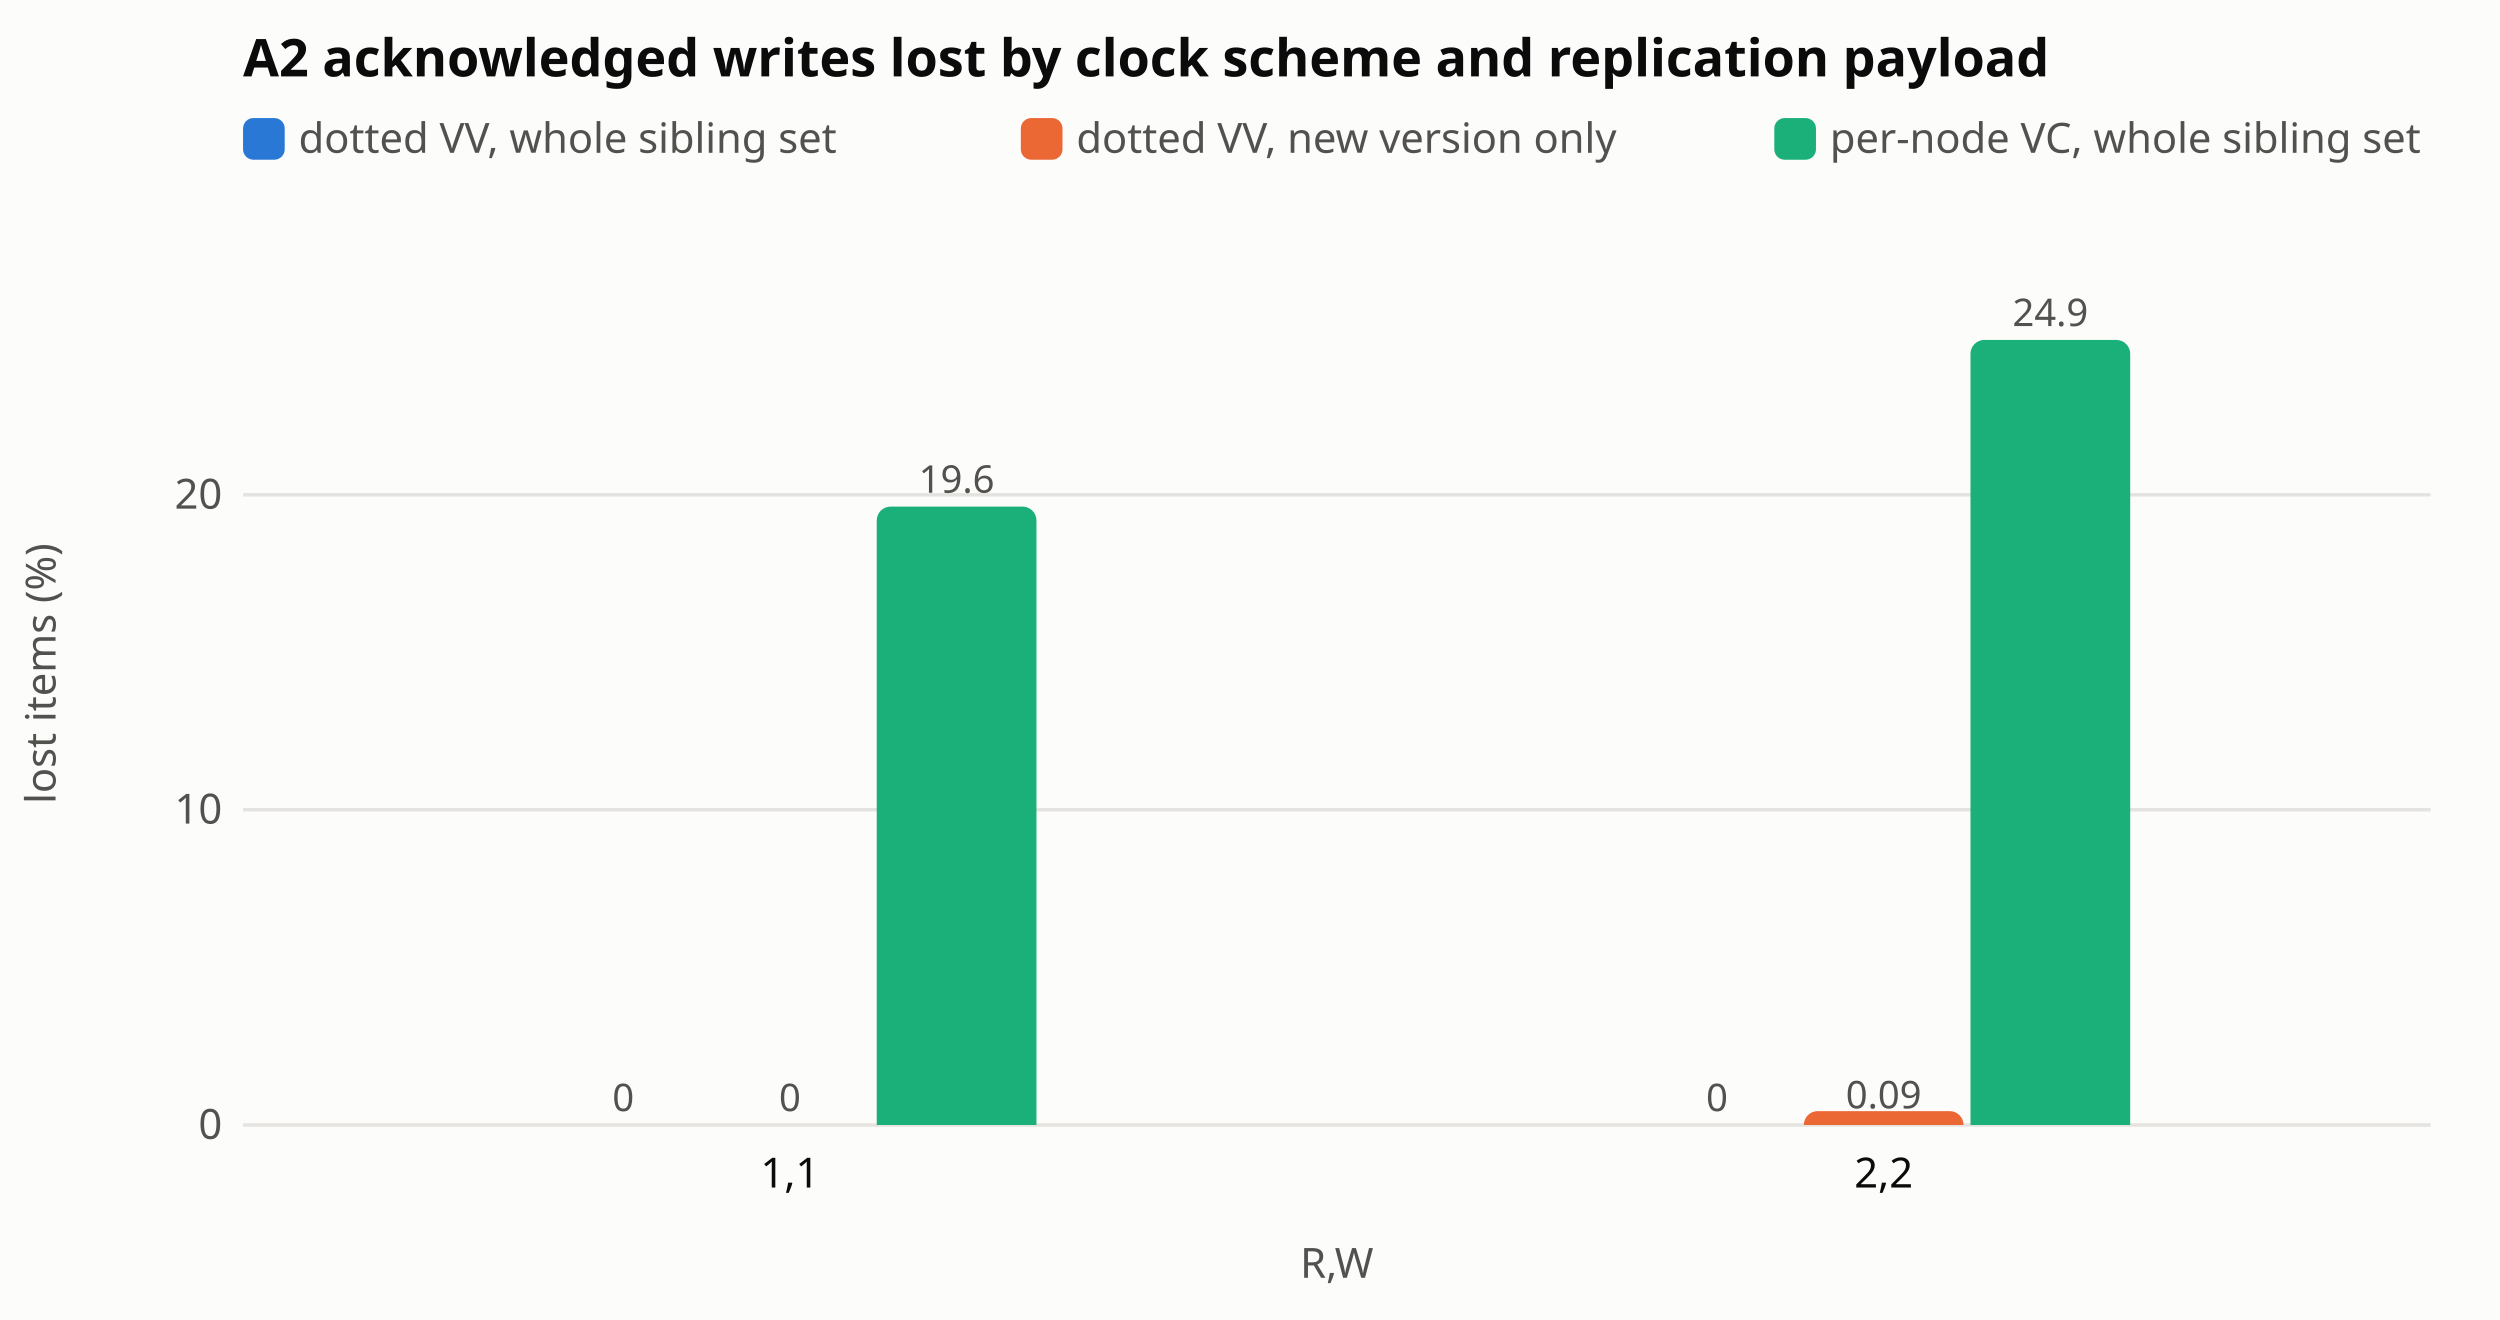
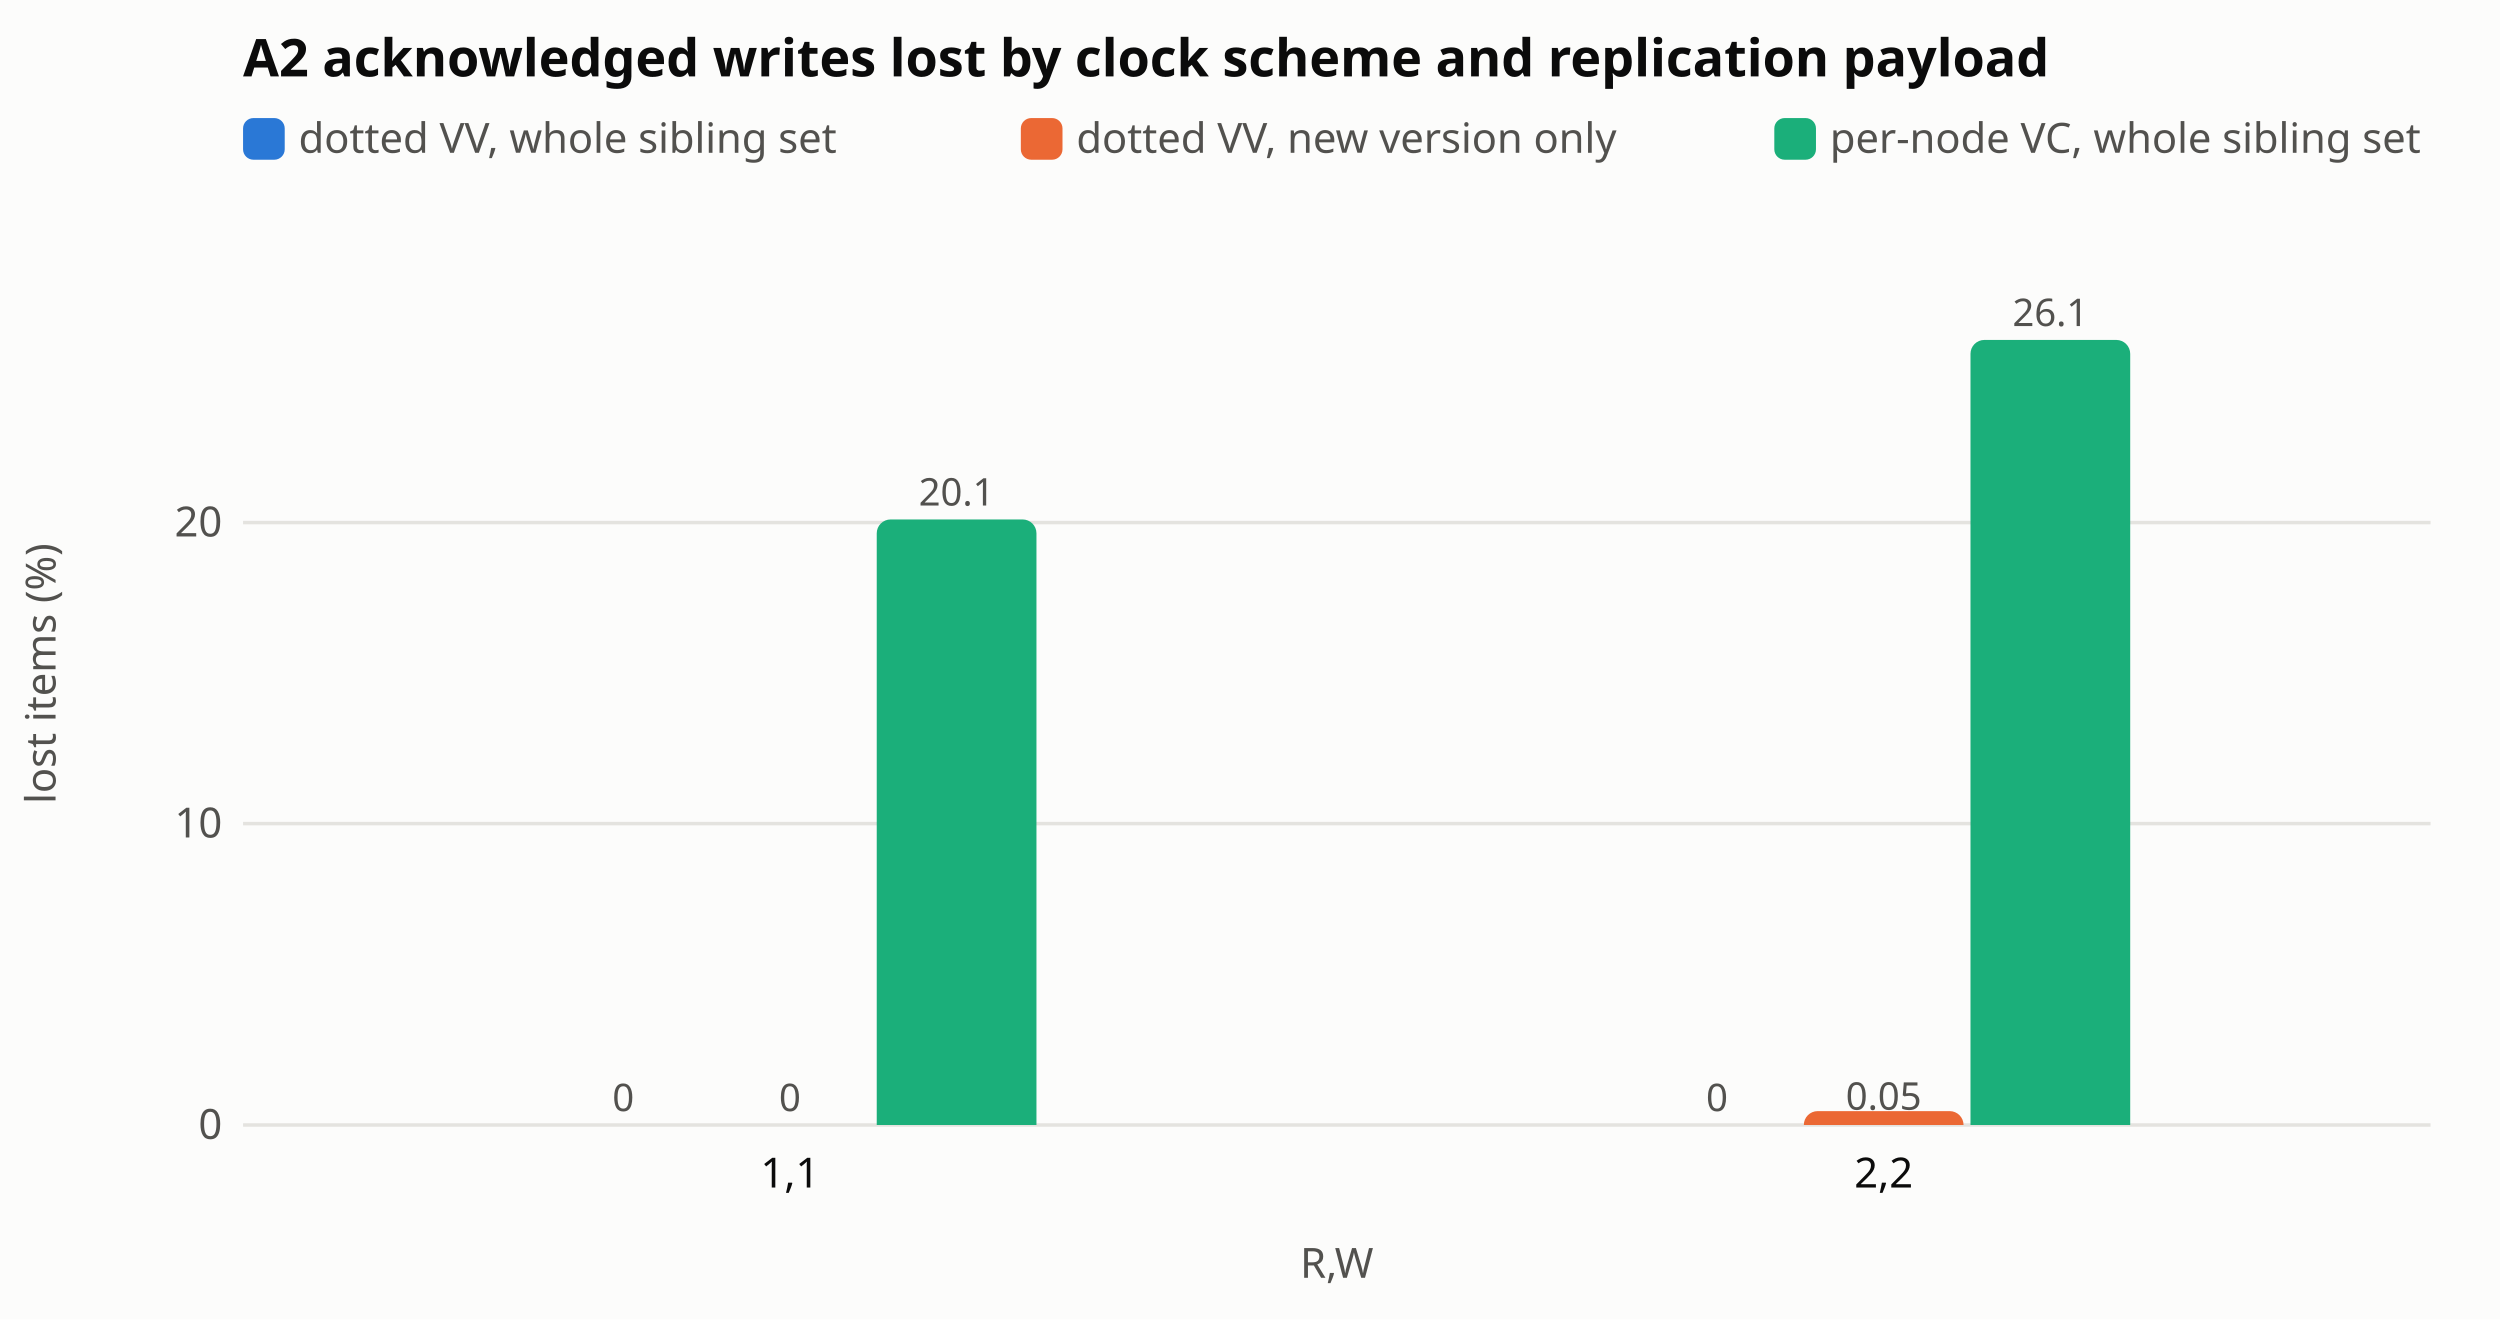
<svg xmlns="http://www.w3.org/2000/svg" width="720" height="380" font-family="system-ui,sans-serif" font-size="12">
  <rect width="100%" height="100%" fill="#fcfcfb" />
  <text x="70" y="22" font-size="15" font-weight="600" fill="#0b0b0b">A2 acknowledged writes lost by clock scheme and replication payload</text>
  <rect x="70" y="34" width="12" height="12" rx="3" fill="#2a78d6" />
  <text x="86" y="44" fill="#52514e">dotted VV, whole sibling set</text>
  <rect x="294" y="34" width="12" height="12" rx="3" fill="#eb6834" />
  <text x="310" y="44" fill="#52514e">dotted VV, new version only</text>
  <rect x="511" y="34" width="12" height="12" rx="3" fill="#1baf7a" />
  <text x="527" y="44" fill="#52514e">per-node VC, whole sibling set</text>
  <text x="385" y="368" text-anchor="middle" fill="#52514e">R,W</text>
  <text transform="translate(16,194) rotate(-90)" text-anchor="middle" fill="#52514e">lost items (%)</text>
  <line x1="70" x2="700" y1="324.0" y2="324.0" stroke="#e4e3df" />
  <text x="64" y="328.0" text-anchor="end" fill="#52514e">0</text>
-   <line x1="70" x2="700" y1="233.2" y2="233.2" stroke="#e4e3df" />
-   <text x="64" y="237.2" text-anchor="end" fill="#52514e">10</text>
-   <line x1="70" x2="700" y1="142.5" y2="142.5" stroke="#e4e3df" />
-   <text x="64" y="146.5" text-anchor="end" fill="#52514e">20</text>
+   <line x1="70" x2="700" y1="237.2" y2="237.2" stroke="#e4e3df" />
+   <text x="64" y="241.2" text-anchor="end" fill="#52514e">10</text>
+   <line x1="70" x2="700" y1="150.5" y2="150.5" stroke="#e4e3df" />
+   <text x="64" y="154.5" text-anchor="end" fill="#52514e">20</text>
  <text x="227.5" y="342" text-anchor="middle" fill="#0b0b0b">1,1</text>
  <text x="179.5" y="320.0" text-anchor="middle" font-size="11" fill="#52514e">0</text>
  <text x="227.5" y="320.0" text-anchor="middle" font-size="11" fill="#52514e">0</text>
-   <path d="M252.5 324 V149.9 a4 4 0 0 1 4 -4 H294.5 a4 4 0 0 1 4 4 V324 Z" fill="#1baf7a" />
-   <text x="275.5" y="141.9" text-anchor="middle" font-size="11" fill="#52514e">19.6</text>
+   <path d="M252.5 324 V153.6 a4 4 0 0 1 4 -4 H294.5 a4 4 0 0 1 4 4 V324 Z" fill="#1baf7a" />
+   <text x="275.5" y="145.6" text-anchor="middle" font-size="11" fill="#52514e">20.1</text>
  <text x="542.5" y="342" text-anchor="middle" fill="#0b0b0b">2,2</text>
  <text x="494.5" y="320.0" text-anchor="middle" font-size="11" fill="#52514e">0</text>
  <path d="M519.5 324 V324.0 a4 4 0 0 1 4 -4 H561.5 a4 4 0 0 1 4 4 V324 Z" fill="#eb6834" />
-   <text x="542.5" y="319.2" text-anchor="middle" font-size="11" fill="#52514e">0.09</text>
+   <text x="542.5" y="319.6" text-anchor="middle" font-size="11" fill="#52514e">0.05</text>
  <path d="M567.5 324 V101.9 a4 4 0 0 1 4 -4 H609.5 a4 4 0 0 1 4 4 V324 Z" fill="#1baf7a" />
-   <text x="590.5" y="93.9" text-anchor="middle" font-size="11" fill="#52514e">24.9</text>
+   <text x="590.5" y="93.9" text-anchor="middle" font-size="11" fill="#52514e">26.1</text>
</svg>
